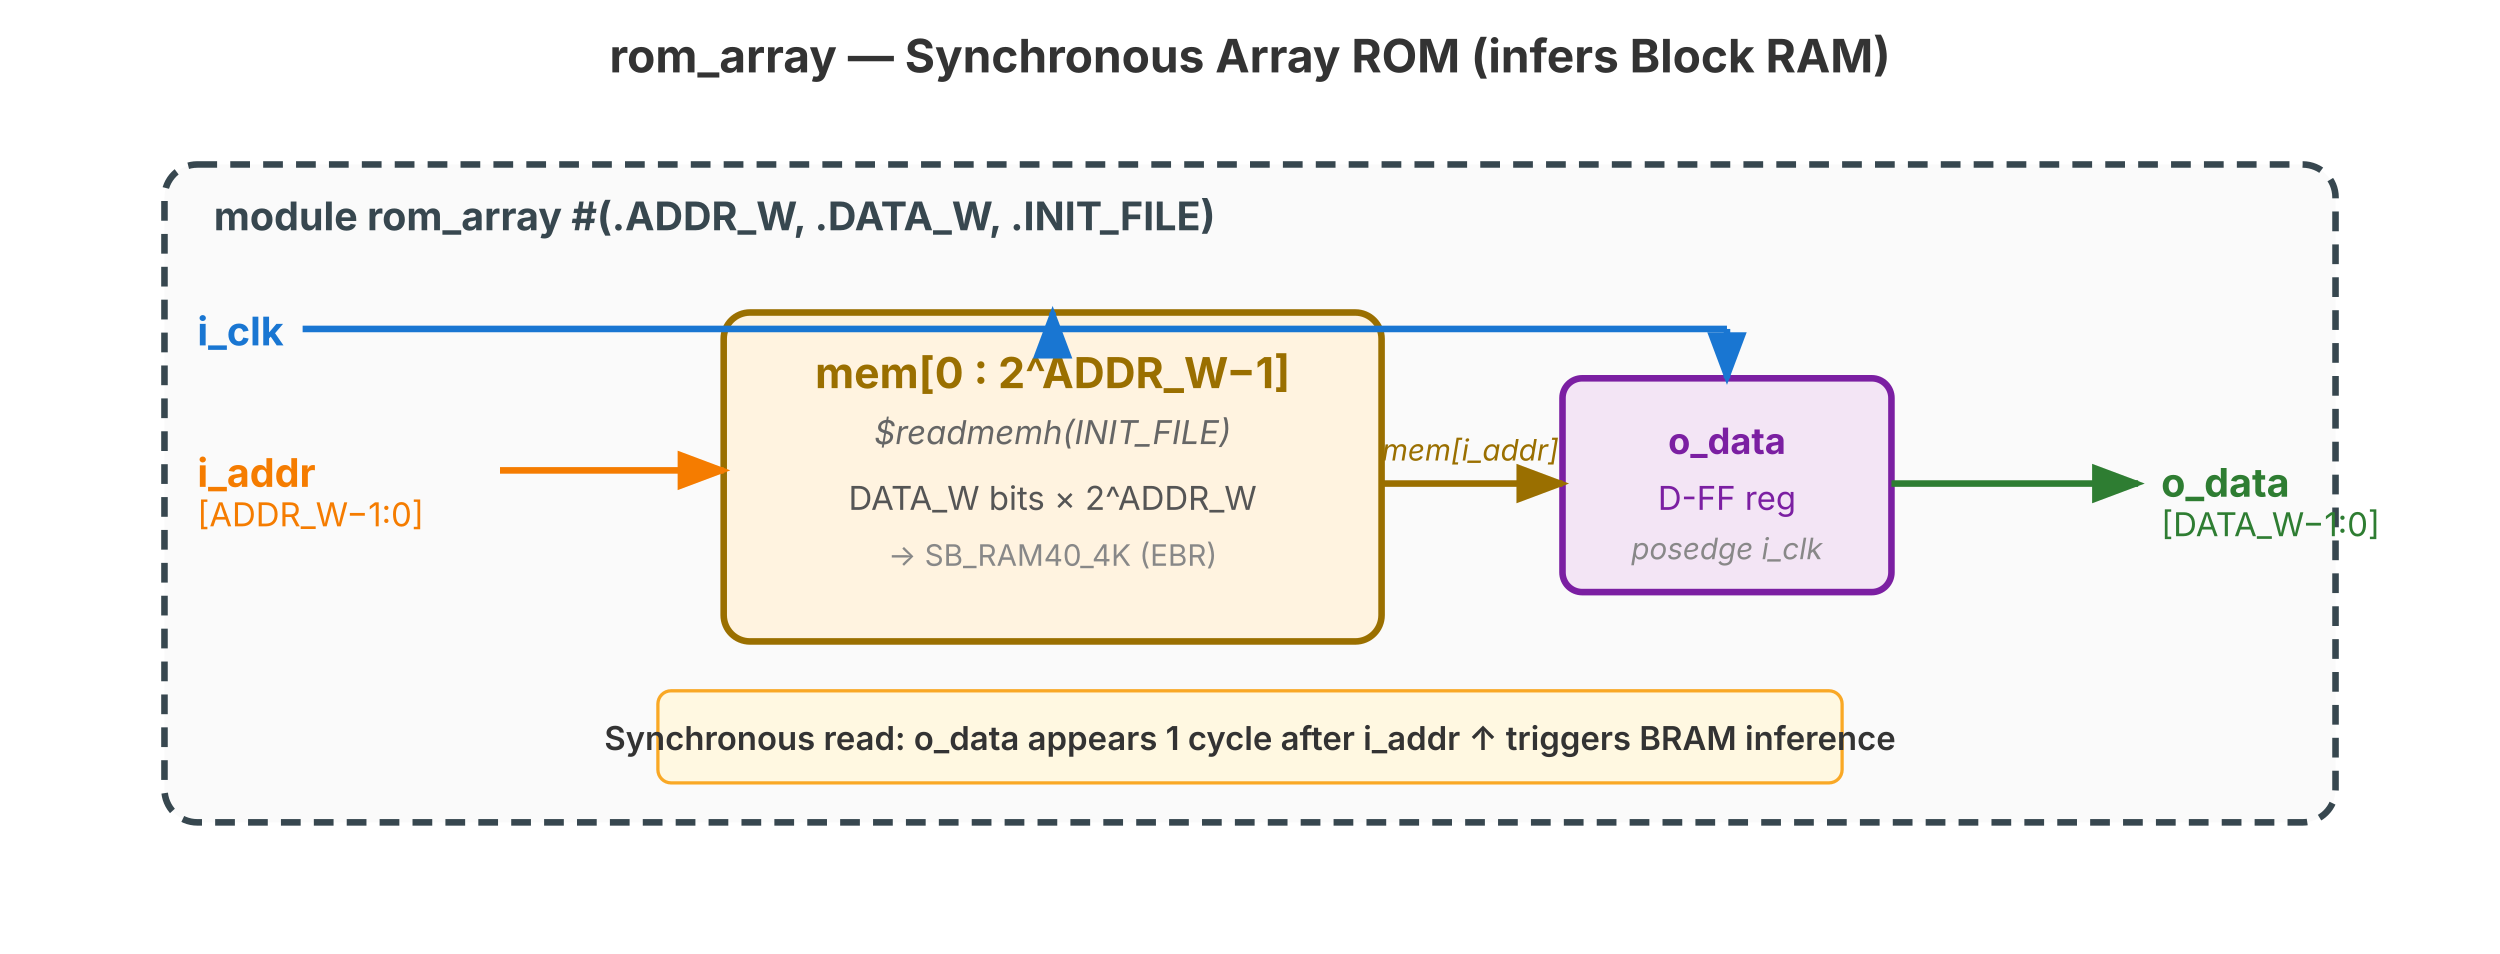
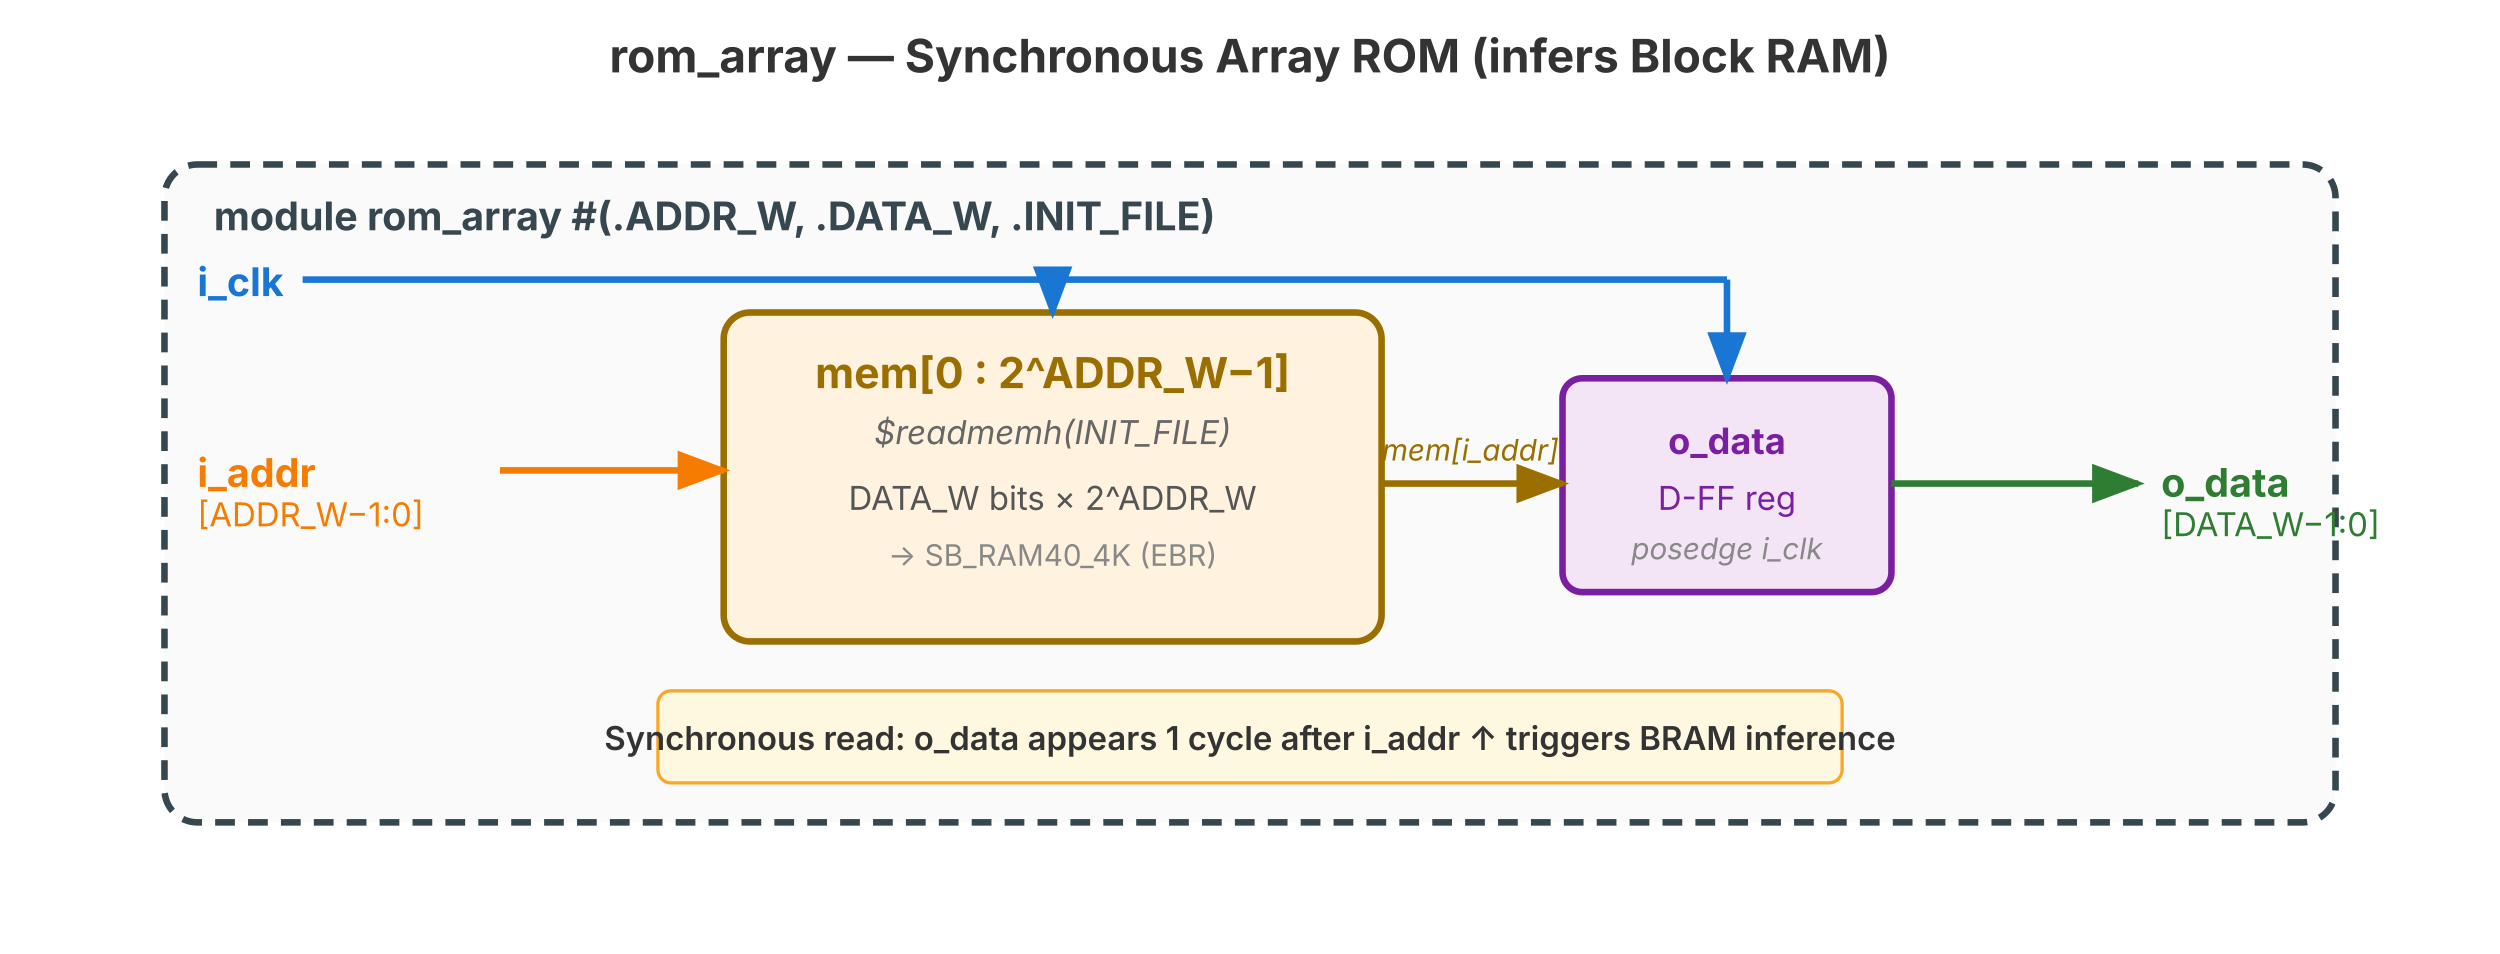
<svg xmlns="http://www.w3.org/2000/svg" viewBox="0 0 760 290" font-family="Inter, sans-serif">
  <defs>
    <marker id="aBlu" markerWidth="8" markerHeight="6" refX="7" refY="3" orient="auto">
      <path d="M0,0 L8,3 L0,6 Z" fill="#1976D2" />
    </marker>
    <marker id="aOrg" markerWidth="8" markerHeight="6" refX="7" refY="3" orient="auto">
      <path d="M0,0 L8,3 L0,6 Z" fill="#F57C00" />
    </marker>
    <marker id="aGrn" markerWidth="8" markerHeight="6" refX="7" refY="3" orient="auto">
      <path d="M0,0 L8,3 L0,6 Z" fill="#2E7D32" />
    </marker>
    <marker id="aAmb" markerWidth="8" markerHeight="6" refX="7" refY="3" orient="auto">
      <path d="M0,0 L8,3 L0,6 Z" fill="#9A6F00" />
    </marker>
  </defs>
  <text x="380" y="22" text-anchor="middle" font-size="14" font-weight="700" fill="#333">rom_array — Synchronous Array ROM (infers Block RAM)</text>
  <rect x="50" y="50" width="660" height="200" rx="10" fill="#FAFAFA" stroke="#37474F" stroke-width="2" stroke-dasharray="6,4" />
  <text x="65" y="70" font-size="12" font-weight="700" fill="#37474F">module rom_array #(.ADDR_W, .DATA_W, .INIT_FILE)</text>
  <rect x="220" y="95" width="200" height="100" rx="8" fill="#FFF3E0" stroke="#9A6F00" stroke-width="2" />
  <text x="320" y="118" text-anchor="middle" font-size="13" font-weight="700" fill="#9A6F00">mem[0 : 2^ADDR_W−1]</text>
  <text x="320" y="135" text-anchor="middle" font-size="10" fill="#666" font-style="italic">$readmemh(INIT_FILE)</text>
  <text x="320" y="155" text-anchor="middle" font-size="10" fill="#555">DATA_W bits × 2^ADDR_W</text>
  <text x="320" y="172" text-anchor="middle" font-size="9" fill="#888">→ SB_RAM40_4K (EBR)</text>
  <rect x="475" y="115" width="100" height="65" rx="6" fill="#F3E5F5" stroke="#7B1FA2" stroke-width="2" />
  <text x="525" y="138" text-anchor="middle" font-size="11" font-weight="700" fill="#7B1FA2">o_data</text>
  <text x="525" y="155" text-anchor="middle" font-size="10" fill="#7B1FA2">D-FF reg</text>
  <text x="525" y="170" text-anchor="middle" font-size="9" fill="#888" font-style="italic">posedge i_clk</text>
-   <text x="60" y="105" font-size="12" fill="#1976D2" font-weight="700">i_clk</text>
-   <line x1="92" y1="100" x2="525" y2="100" stroke="#1976D2" stroke-width="2" />
-   <line x1="525" y1="100" x2="525" y2="115" stroke="#1976D2" stroke-width="2" marker-end="url(#aBlu)" />
-   <line x1="320" y1="100" x2="320" y2="95" stroke="#1976D2" stroke-width="2" marker-end="url(#aBlu)" />
+   <text x="60" y="90" font-size="12" fill="#1976D2" font-weight="700">i_clk</text>
+   <line x1="92" y1="85" x2="525" y2="85" stroke="#1976D2" stroke-width="2" />
+   <line x1="525" y1="85" x2="525" y2="115" stroke="#1976D2" stroke-width="2" marker-end="url(#aBlu)" />
+   <line x1="320" y1="85" x2="320" y2="95" stroke="#1976D2" stroke-width="2" marker-end="url(#aBlu)" />
  <text x="60" y="148" font-size="12" fill="#F57C00" font-weight="700">i_addr</text>
  <text x="60" y="160" font-size="10" fill="#F57C00">[ADDR_W−1:0]</text>
  <line x1="152" y1="143" x2="220" y2="143" stroke="#F57C00" stroke-width="2" marker-end="url(#aOrg)" />
  <line x1="420" y1="147" x2="475" y2="147" stroke="#9A6F00" stroke-width="2" marker-end="url(#aAmb)" />
  <text x="447" y="140" text-anchor="middle" font-size="9" fill="#9A6F00" font-style="italic">mem[i_addr]</text>
  <line x1="575" y1="147" x2="650" y2="147" stroke="#2E7D32" stroke-width="2" marker-end="url(#aGrn)" />
  <text x="657" y="151" font-size="12" fill="#2E7D32" font-weight="700">o_data</text>
  <text x="657" y="163" font-size="10" fill="#2E7D32">[DATA_W−1:0]</text>
  <rect x="200" y="210" width="360" height="28" rx="4" fill="#FFF8E1" stroke="#F9A825" stroke-width="1" />
  <text x="380" y="228" text-anchor="middle" font-size="10" fill="#333" font-weight="600">Synchronous read: o_data appears 1 cycle after i_addr ↑ triggers BRAM inference</text>
</svg>
